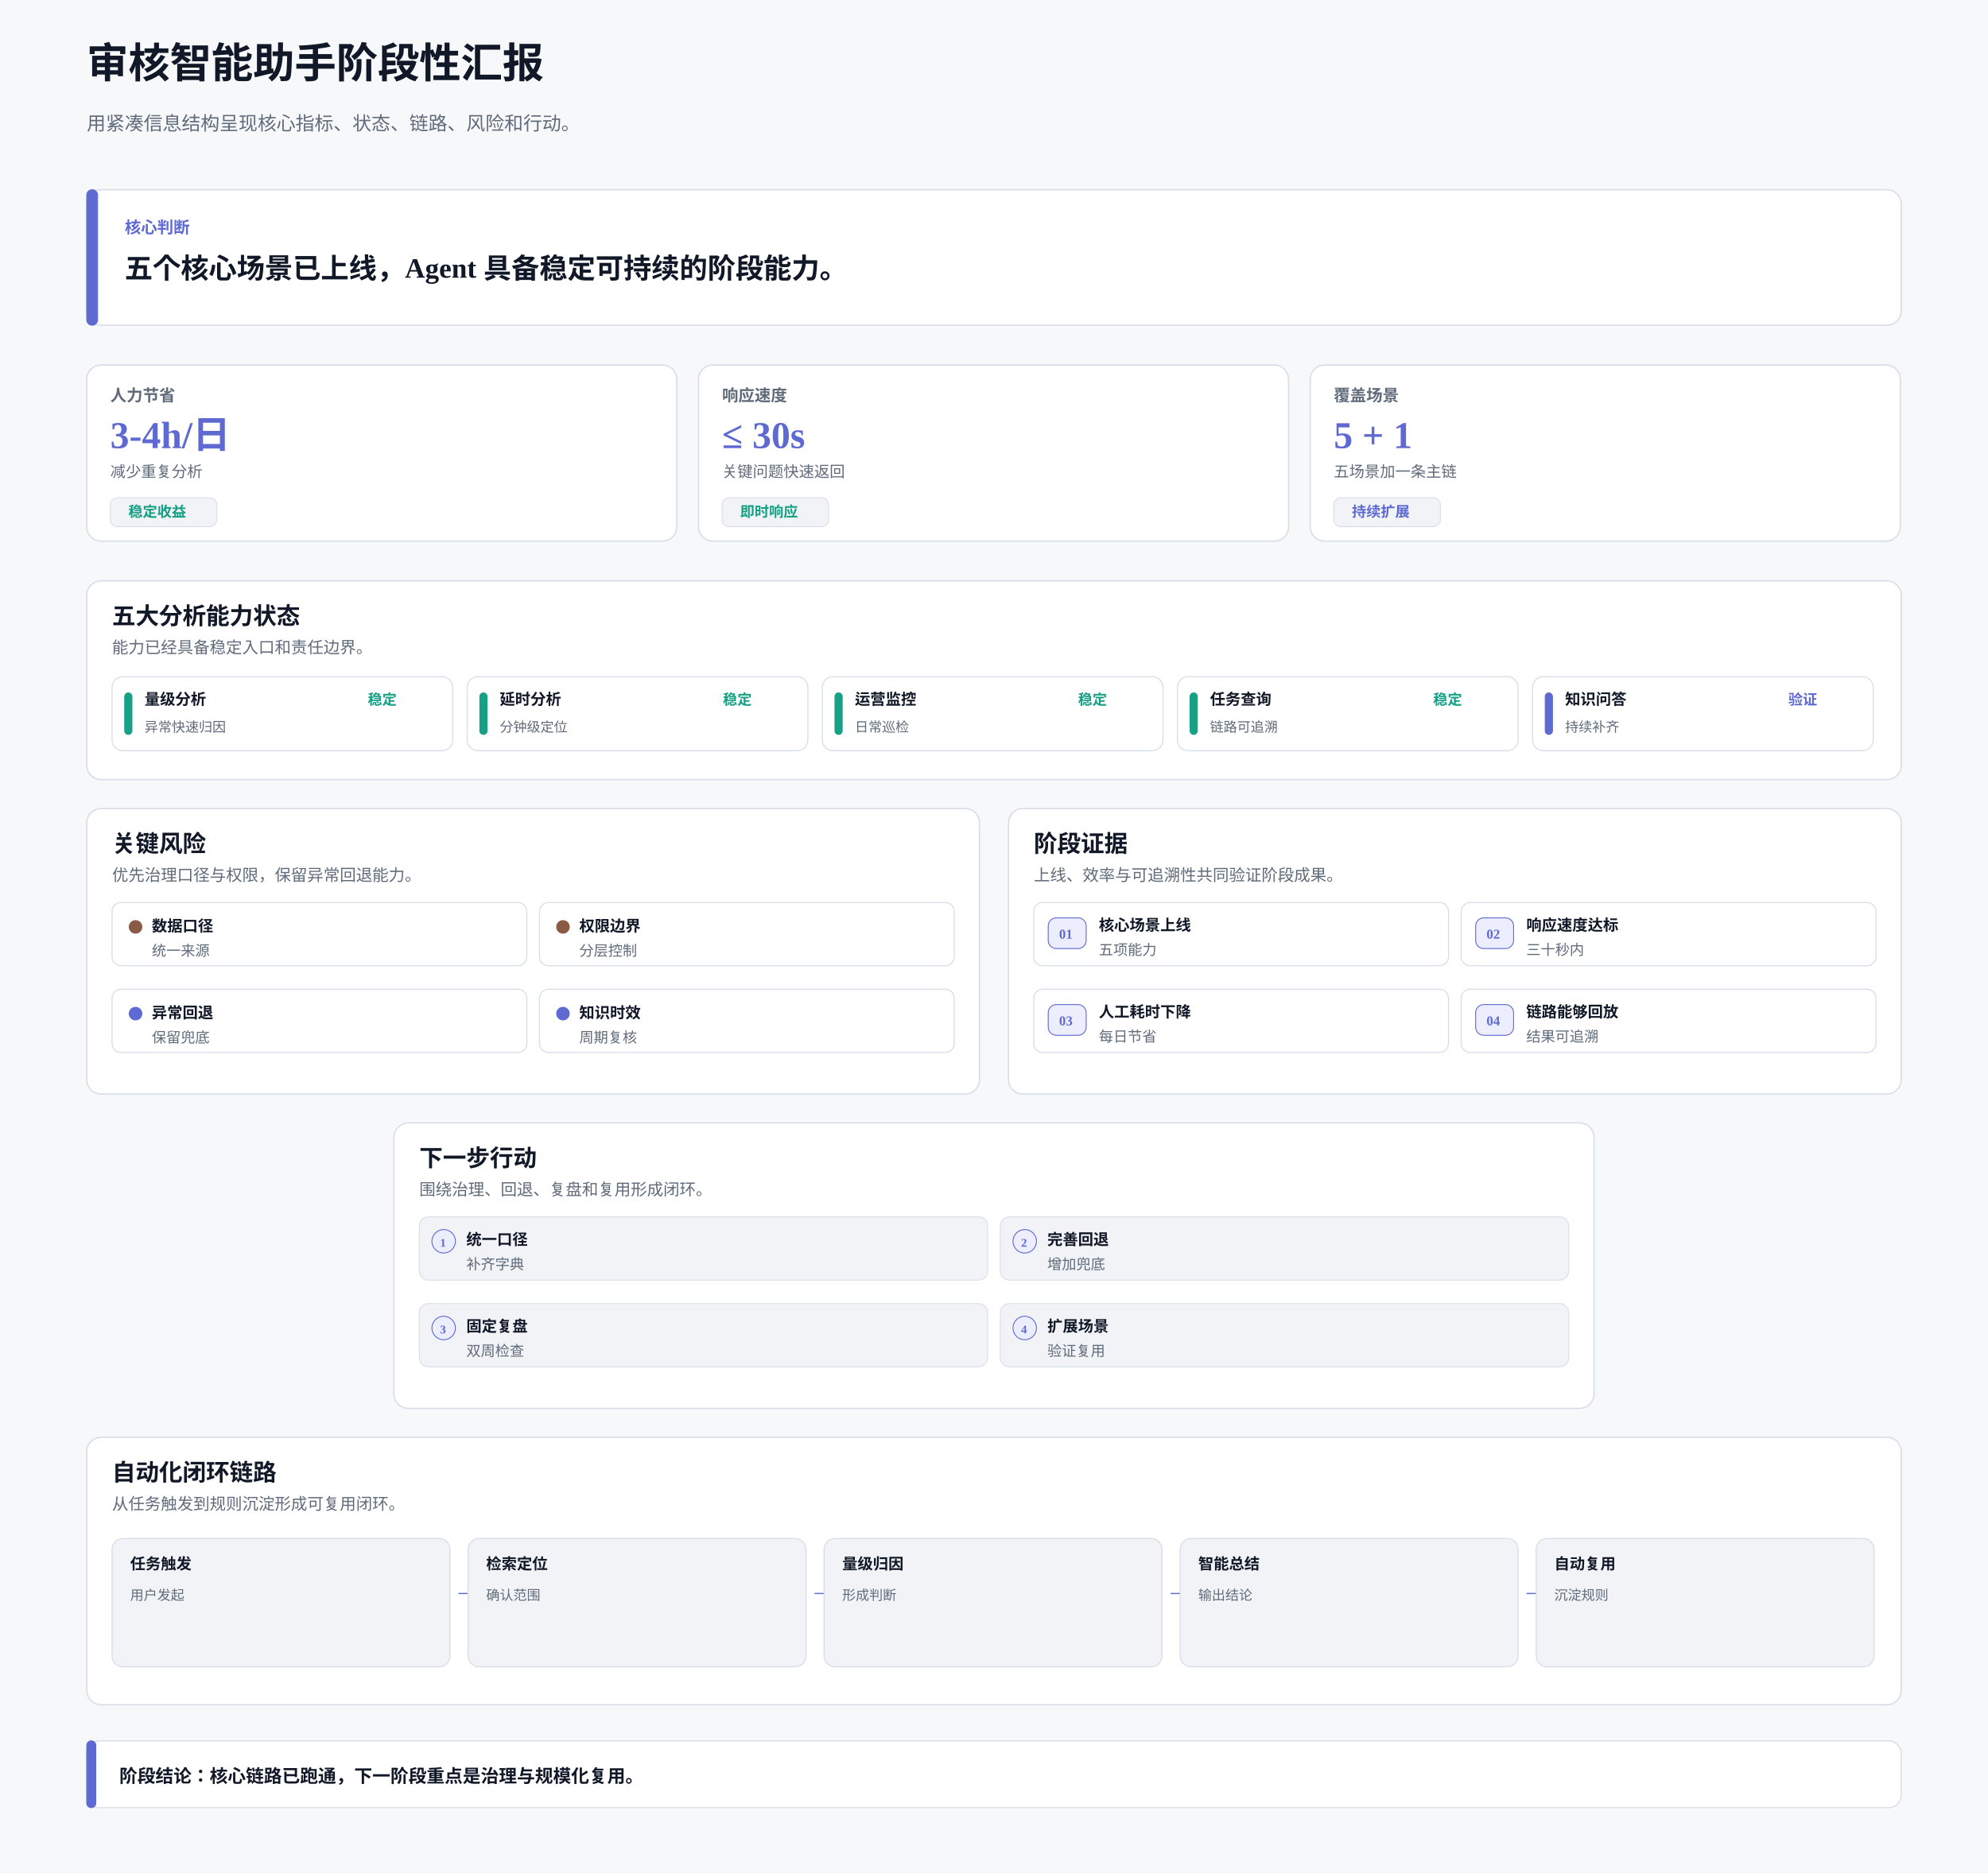
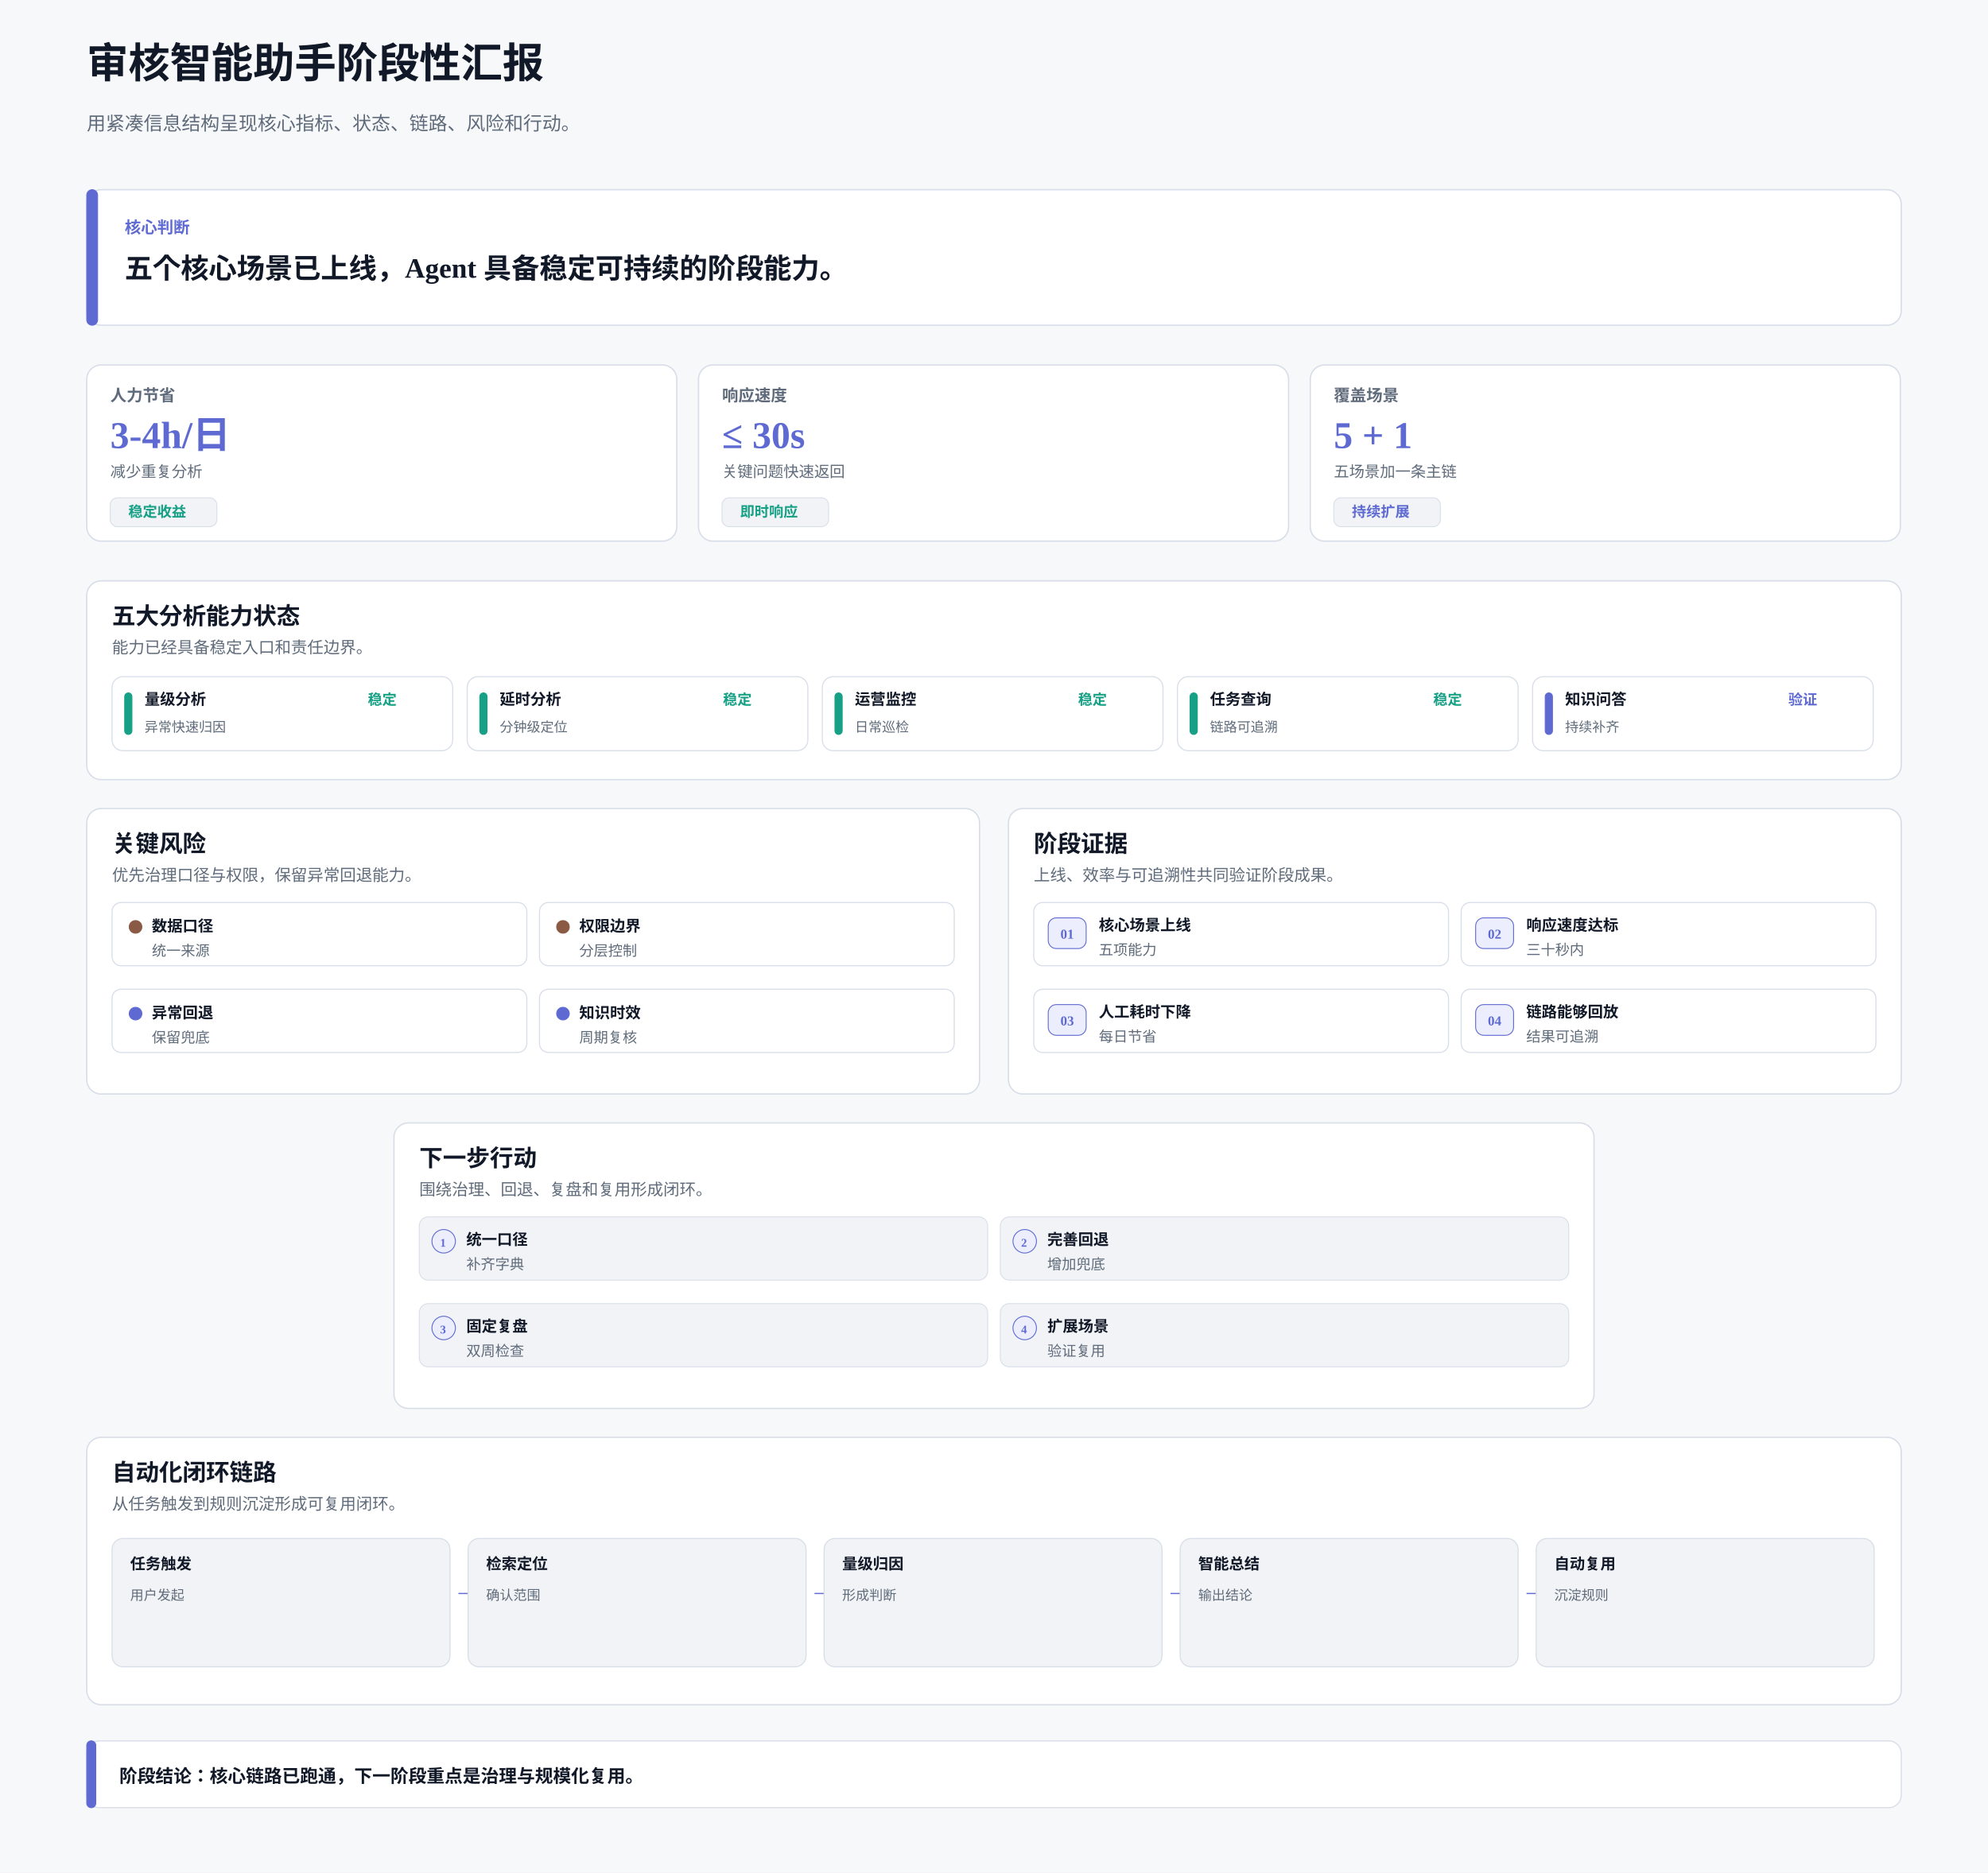
- <svg xmlns="http://www.w3.org/2000/svg" width="2200" height="2073" viewBox="0 0 2200 2073" data-layout-engine="v4" data-layout="expression-canvas" data-pipeline-version="4.3" data-expression-mode="modular-canvas" data-page-skeleton="overview-detail">
+ <svg xmlns="http://www.w3.org/2000/svg" width="2200" height="2073" viewBox="0 0 2200 2073" data-layout-engine="v4" data-layout="expression-canvas" data-pipeline-version="4.4" data-expression-mode="modular-canvas" data-page-skeleton="overview-detail">
  <rect x="0" y="0" width="2200" height="2073" rx="0" fill="#F7F8FA" stroke="#F7F8FA" stroke-width="0" />
  <g>
    <g data-v43-block="title" data-block-type="title" data-x="96" data-y="40" data-width="2008" data-height="170" data-column="full">
      <text x="96" y="86" font-size="46" fill="#111827" font-weight="700">
        <tspan x="96" dy="0">审核智能助手阶段性汇报</tspan>
      </text>
      <text x="96" y="144" font-size="21" fill="#5F6B7A" font-weight="500">
        <tspan x="96" dy="0">用紧凑信息结构呈现核心指标、状态、链路、风险和行动。</tspan>
      </text>
    </g>
    <g data-v43-block="statement" data-block-type="statement" data-x="96" data-y="210" data-width="2008" data-height="150" data-column="full">
      <rect x="96" y="210" width="2008" height="150" rx="16" fill="#FFFFFF" stroke="#D8DEE8" stroke-width="1.5" />
      <rect x="96" y="210" width="12" height="150" rx="6" fill="#5E6AD2" stroke="#5E6AD2" stroke-width="1" />
      <text x="138" y="258" font-size="18" fill="#5E6AD2" font-weight="700">
        <tspan x="138" dy="0">核心判断</tspan>
      </text>
      <text x="138" y="308" font-size="31" fill="#111827" font-weight="700">
        <tspan x="138" dy="0">五个核心场景已上线，Agent 具备稳定可持续的阶段能力。</tspan>
      </text>
    </g>
    <g data-v43-block="metrics" data-block-type="metric-group" data-x="96" data-y="404" data-width="2008" data-height="195" data-column="full">
      <rect x="96" y="404" width="653" height="195" rx="16" fill="#FFFFFF" stroke="#D8DEE8" stroke-width="1.5" data-tone-group="parallel-metrics" data-metric-card="true" data-metric-row="0" />
      <text x="122" y="444" font-size="18" fill="#5F6B7A" font-weight="700">
        <tspan x="122" dy="0">人力节省</tspan>
      </text>
      <text x="122" y="496" font-size="42" fill="#5E6AD2" font-weight="700">
        <tspan x="122" dy="0">3-4h/日</tspan>
      </text>
      <text x="122" y="528" font-size="17" fill="#5F6B7A" font-weight="500">
        <tspan x="122" dy="0">减少重复分析</tspan>
      </text>
      <rect x="122" y="551" width="118" height="32" rx="8" fill="#F1F3F6" stroke="#D8DEE8" stroke-width="1" />
      <text x="142" y="572" font-size="16" fill="#16A085" font-weight="700">
        <tspan x="142" dy="0">稳定收益</tspan>
      </text>
      <rect x="773" y="404" width="653" height="195" rx="16" fill="#FFFFFF" stroke="#D8DEE8" stroke-width="1.5" data-tone-group="parallel-metrics" data-metric-card="true" data-metric-row="0" />
      <text x="799" y="444" font-size="18" fill="#5F6B7A" font-weight="700">
        <tspan x="799" dy="0">响应速度</tspan>
      </text>
      <text x="799" y="496" font-size="42" fill="#5E6AD2" font-weight="700">
        <tspan x="799" dy="0">≤ 30s</tspan>
      </text>
      <text x="799" y="528" font-size="17" fill="#5F6B7A" font-weight="500">
        <tspan x="799" dy="0">关键问题快速返回</tspan>
      </text>
      <rect x="799" y="551" width="118" height="32" rx="8" fill="#F1F3F6" stroke="#D8DEE8" stroke-width="1" />
      <text x="819" y="572" font-size="16" fill="#16A085" font-weight="700">
        <tspan x="819" dy="0">即时响应</tspan>
      </text>
      <rect x="1450" y="404" width="653" height="195" rx="16" fill="#FFFFFF" stroke="#D8DEE8" stroke-width="1.5" data-tone-group="parallel-metrics" data-metric-card="true" data-metric-row="0" />
      <text x="1476" y="444" font-size="18" fill="#5F6B7A" font-weight="700">
        <tspan x="1476" dy="0">覆盖场景</tspan>
      </text>
      <text x="1476" y="496" font-size="42" fill="#5E6AD2" font-weight="700">
        <tspan x="1476" dy="0">5 + 1</tspan>
      </text>
      <text x="1476" y="528" font-size="17" fill="#5F6B7A" font-weight="500">
        <tspan x="1476" dy="0">五场景加一条主链</tspan>
      </text>
      <rect x="1476" y="551" width="118" height="32" rx="8" fill="#F1F3F6" stroke="#D8DEE8" stroke-width="1" />
      <text x="1496" y="572" font-size="16" fill="#5E6AD2" font-weight="700">
        <tspan x="1496" dy="0">持续扩展</tspan>
      </text>
    </g>
    <g data-v43-block="status-board-1" data-block-type="status-board" data-x="96" data-y="643" data-width="2008" data-height="220" data-column="full" data-component-variant="status-grid" data-row="0" data-span="12" data-row-alignment="filled" data-offset-span="0" data-density="sparse" data-preferred-width="2008" data-text-units="78" data-item-count="5" data-item-layout="grid-5" data-layout-reason="balanced-five-status-items">
      <rect x="96" y="643" width="2008" height="220" rx="16" fill="#FFFFFF" stroke="#D8DEE8" stroke-width="1.5" data-v4-block-card="true" />
      <text x="124" y="691" font-size="26" fill="#111827" font-weight="700">
        <tspan x="124" dy="0">五大分析能力状态</tspan>
      </text>
      <text x="124" y="723" font-size="18" fill="#5F6B7A" font-weight="500">
        <tspan x="124" dy="0">能力已经具备稳定入口和责任边界。</tspan>
      </text>
      <rect x="124" y="749" width="377" height="82" rx="12" fill="#FFFFFF" stroke="#D8DEE8" stroke-width="1.2" />
      <rect x="138" y="767" width="8" height="46" rx="4" fill="#16A085" stroke="#16A085" stroke-width="1" />
      <text x="160" y="780" font-size="17" fill="#111827" font-weight="700">
        <tspan x="160" dy="0">量级分析</tspan>
      </text>
      <text x="407" y="780" font-size="16" fill="#16A085" font-weight="700">
        <tspan x="407" dy="0">稳定</tspan>
      </text>
      <text x="160" y="810" font-size="15" fill="#5F6B7A" font-weight="500">
        <tspan x="160" dy="0">异常快速归因</tspan>
      </text>
      <rect x="517" y="749" width="377" height="82" rx="12" fill="#FFFFFF" stroke="#D8DEE8" stroke-width="1.2" />
      <rect x="531" y="767" width="8" height="46" rx="4" fill="#16A085" stroke="#16A085" stroke-width="1" />
      <text x="553" y="780" font-size="17" fill="#111827" font-weight="700">
        <tspan x="553" dy="0">延时分析</tspan>
      </text>
      <text x="800" y="780" font-size="16" fill="#16A085" font-weight="700">
        <tspan x="800" dy="0">稳定</tspan>
      </text>
      <text x="553" y="810" font-size="15" fill="#5F6B7A" font-weight="500">
        <tspan x="553" dy="0">分钟级定位</tspan>
      </text>
      <rect x="910" y="749" width="377" height="82" rx="12" fill="#FFFFFF" stroke="#D8DEE8" stroke-width="1.2" />
      <rect x="924" y="767" width="8" height="46" rx="4" fill="#16A085" stroke="#16A085" stroke-width="1" />
      <text x="946" y="780" font-size="17" fill="#111827" font-weight="700">
        <tspan x="946" dy="0">运营监控</tspan>
      </text>
      <text x="1193" y="780" font-size="16" fill="#16A085" font-weight="700">
        <tspan x="1193" dy="0">稳定</tspan>
      </text>
      <text x="946" y="810" font-size="15" fill="#5F6B7A" font-weight="500">
        <tspan x="946" dy="0">日常巡检</tspan>
      </text>
      <rect x="1303" y="749" width="377" height="82" rx="12" fill="#FFFFFF" stroke="#D8DEE8" stroke-width="1.2" />
      <rect x="1317" y="767" width="8" height="46" rx="4" fill="#16A085" stroke="#16A085" stroke-width="1" />
      <text x="1339" y="780" font-size="17" fill="#111827" font-weight="700">
        <tspan x="1339" dy="0">任务查询</tspan>
      </text>
      <text x="1586" y="780" font-size="16" fill="#16A085" font-weight="700">
        <tspan x="1586" dy="0">稳定</tspan>
      </text>
      <text x="1339" y="810" font-size="15" fill="#5F6B7A" font-weight="500">
        <tspan x="1339" dy="0">链路可追溯</tspan>
      </text>
      <rect x="1696" y="749" width="377" height="82" rx="12" fill="#FFFFFF" stroke="#D8DEE8" stroke-width="1.2" />
      <rect x="1710" y="767" width="8" height="46" rx="4" fill="#5E6AD2" stroke="#5E6AD2" stroke-width="1" />
      <text x="1732" y="780" font-size="17" fill="#111827" font-weight="700">
        <tspan x="1732" dy="0">知识问答</tspan>
      </text>
      <text x="1979" y="780" font-size="16" fill="#5E6AD2" font-weight="700">
        <tspan x="1979" dy="0">验证</tspan>
      </text>
      <text x="1732" y="810" font-size="15" fill="#5F6B7A" font-weight="500">
        <tspan x="1732" dy="0">持续补齐</tspan>
      </text>
    </g>
    <g data-v43-block="risk-list-2" data-block-type="risk-list" data-x="96" data-y="895" data-width="988" data-height="316" data-column="left" data-component-variant="risk-cluster" data-row="1" data-span="6" data-row-alignment="filled" data-offset-span="0" data-density="sparse" data-preferred-width="988" data-text-units="55" data-item-count="4" data-item-layout="grid-2" data-layout-reason="short-parallel-items">
      <rect x="96" y="895" width="988" height="316" rx="16" fill="#FFFFFF" stroke="#D8DEE8" stroke-width="1.5" data-v4-block-card="true" />
      <text x="124" y="943" font-size="26" fill="#111827" font-weight="700">
        <tspan x="124" dy="0">关键风险</tspan>
      </text>
      <text x="124" y="975" font-size="18" fill="#5F6B7A" font-weight="500">
        <tspan x="124" dy="0">优先治理口径与权限，保留异常回退能力。</tspan>
      </text>
      <rect x="124" y="999" width="459" height="70" rx="10" fill="#FFFFFF" stroke="#D8DEE8" stroke-width="1.2" data-v4-risk-item="0" />
      <circle cx="150" cy="1026" r="7" fill="#8A5A44" stroke="#8A5A44" stroke-width="1" />
      <text x="168" y="1031" font-size="17" fill="#111827" font-weight="700">
        <tspan x="168" dy="0">数据口径</tspan>
      </text>
      <text x="168" y="1058" font-size="16" fill="#5F6B7A" font-weight="500">
        <tspan x="168" dy="0">统一来源</tspan>
      </text>
      <rect x="597" y="999" width="459" height="70" rx="10" fill="#FFFFFF" stroke="#D8DEE8" stroke-width="1.2" data-v4-risk-item="1" />
      <circle cx="623" cy="1026" r="7" fill="#8A5A44" stroke="#8A5A44" stroke-width="1" />
      <text x="641" y="1031" font-size="17" fill="#111827" font-weight="700">
        <tspan x="641" dy="0">权限边界</tspan>
      </text>
      <text x="641" y="1058" font-size="16" fill="#5F6B7A" font-weight="500">
        <tspan x="641" dy="0">分层控制</tspan>
      </text>
      <rect x="124" y="1095" width="459" height="70" rx="10" fill="#FFFFFF" stroke="#D8DEE8" stroke-width="1.2" data-v4-risk-item="2" />
      <circle cx="150" cy="1122" r="7" fill="#5E6AD2" stroke="#5E6AD2" stroke-width="1" />
      <text x="168" y="1127" font-size="17" fill="#111827" font-weight="700">
        <tspan x="168" dy="0">异常回退</tspan>
      </text>
      <text x="168" y="1154" font-size="16" fill="#5F6B7A" font-weight="500">
        <tspan x="168" dy="0">保留兜底</tspan>
      </text>
      <rect x="597" y="1095" width="459" height="70" rx="10" fill="#FFFFFF" stroke="#D8DEE8" stroke-width="1.2" data-v4-risk-item="3" />
      <circle cx="623" cy="1122" r="7" fill="#5E6AD2" stroke="#5E6AD2" stroke-width="1" />
      <text x="641" y="1127" font-size="17" fill="#111827" font-weight="700">
        <tspan x="641" dy="0">知识时效</tspan>
      </text>
      <text x="641" y="1154" font-size="16" fill="#5F6B7A" font-weight="500">
        <tspan x="641" dy="0">周期复核</tspan>
      </text>
    </g>
    <g data-v43-block="evidence-list-3" data-block-type="evidence-list" data-x="1116" data-y="895" data-width="988" data-height="316" data-column="right" data-component-variant="evidence-tiles" data-row="1" data-span="6" data-row-alignment="filled" data-offset-span="0" data-density="sparse" data-preferred-width="988" data-text-units="64" data-item-count="4" data-item-layout="grid-2" data-layout-reason="short-parallel-items">
      <rect x="1116" y="895" width="988" height="316" rx="16" fill="#FFFFFF" stroke="#D8DEE8" stroke-width="1.5" data-v4-block-card="true" />
      <text x="1144" y="943" font-size="26" fill="#111827" font-weight="700">
        <tspan x="1144" dy="0">阶段证据</tspan>
      </text>
      <text x="1144" y="975" font-size="18" fill="#5F6B7A" font-weight="500">
        <tspan x="1144" dy="0">上线、效率与可追溯性共同验证阶段成果。</tspan>
      </text>
      <rect x="1144" y="999" width="459" height="70" rx="10" fill="#FFFFFF" stroke="#D8DEE8" stroke-width="1.2" data-v4-evidence-item="0" />
      <rect x="1160" y="1016" width="42" height="34" rx="9" fill="#ECEEFE" stroke="#5E6AD2" stroke-width="1" />
-       <text x="1172" y="1039" font-size="15" fill="#5E6AD2" font-weight="700">
-         <tspan x="1172" dy="0">01</tspan>
+       <text x="1181" y="1039" font-size="15" fill="#5E6AD2" font-weight="700" text-anchor="middle">
+         <tspan x="1181" dy="0">01</tspan>
      </text>
      <text x="1216" y="1030" font-size="17" fill="#111827" font-weight="700">
        <tspan x="1216" dy="0">核心场景上线</tspan>
      </text>
      <text x="1216" y="1057" font-size="16" fill="#5F6B7A" font-weight="500">
        <tspan x="1216" dy="0">五项能力</tspan>
      </text>
      <rect x="1617" y="999" width="459" height="70" rx="10" fill="#FFFFFF" stroke="#D8DEE8" stroke-width="1.2" data-v4-evidence-item="1" />
      <rect x="1633" y="1016" width="42" height="34" rx="9" fill="#ECEEFE" stroke="#5E6AD2" stroke-width="1" />
-       <text x="1645" y="1039" font-size="15" fill="#5E6AD2" font-weight="700">
-         <tspan x="1645" dy="0">02</tspan>
+       <text x="1654" y="1039" font-size="15" fill="#5E6AD2" font-weight="700" text-anchor="middle">
+         <tspan x="1654" dy="0">02</tspan>
      </text>
      <text x="1689" y="1030" font-size="17" fill="#111827" font-weight="700">
        <tspan x="1689" dy="0">响应速度达标</tspan>
      </text>
      <text x="1689" y="1057" font-size="16" fill="#5F6B7A" font-weight="500">
        <tspan x="1689" dy="0">三十秒内</tspan>
      </text>
      <rect x="1144" y="1095" width="459" height="70" rx="10" fill="#FFFFFF" stroke="#D8DEE8" stroke-width="1.2" data-v4-evidence-item="2" />
      <rect x="1160" y="1112" width="42" height="34" rx="9" fill="#ECEEFE" stroke="#5E6AD2" stroke-width="1" />
-       <text x="1172" y="1135" font-size="15" fill="#5E6AD2" font-weight="700">
-         <tspan x="1172" dy="0">03</tspan>
+       <text x="1181" y="1135" font-size="15" fill="#5E6AD2" font-weight="700" text-anchor="middle">
+         <tspan x="1181" dy="0">03</tspan>
      </text>
      <text x="1216" y="1126" font-size="17" fill="#111827" font-weight="700">
        <tspan x="1216" dy="0">人工耗时下降</tspan>
      </text>
      <text x="1216" y="1153" font-size="16" fill="#5F6B7A" font-weight="500">
        <tspan x="1216" dy="0">每日节省</tspan>
      </text>
      <rect x="1617" y="1095" width="459" height="70" rx="10" fill="#FFFFFF" stroke="#D8DEE8" stroke-width="1.2" data-v4-evidence-item="3" />
      <rect x="1633" y="1112" width="42" height="34" rx="9" fill="#ECEEFE" stroke="#5E6AD2" stroke-width="1" />
-       <text x="1645" y="1135" font-size="15" fill="#5E6AD2" font-weight="700">
-         <tspan x="1645" dy="0">04</tspan>
+       <text x="1654" y="1135" font-size="15" fill="#5E6AD2" font-weight="700" text-anchor="middle">
+         <tspan x="1654" dy="0">04</tspan>
      </text>
      <text x="1689" y="1126" font-size="17" fill="#111827" font-weight="700">
        <tspan x="1689" dy="0">链路能够回放</tspan>
      </text>
      <text x="1689" y="1153" font-size="16" fill="#5F6B7A" font-weight="500">
        <tspan x="1689" dy="0">结果可追溯</tspan>
      </text>
    </g>
    <g data-v43-block="action-list-4" data-block-type="action-list" data-x="436" data-y="1243" data-width="1328" data-height="316" data-column="center" data-component-variant="action-checklist" data-row="2" data-span="8" data-row-alignment="centered" data-offset-span="2" data-density="sparse" data-preferred-width="988" data-text-units="55" data-item-count="4" data-item-layout="grid-2" data-layout-reason="short-parallel-items">
      <rect x="436" y="1243" width="1328" height="316" rx="16" fill="#FFFFFF" stroke="#D8DEE8" stroke-width="1.5" data-v4-block-card="true" />
      <text x="464" y="1291" font-size="26" fill="#111827" font-weight="700">
        <tspan x="464" dy="0">下一步行动</tspan>
      </text>
      <text x="464" y="1323" font-size="18" fill="#5F6B7A" font-weight="500">
        <tspan x="464" dy="0">围绕治理、回退、复盘和复用形成闭环。</tspan>
      </text>
      <rect x="464" y="1347" width="629" height="70" rx="10" fill="#F1F3F6" stroke="#D8DEE8" stroke-width="1" data-v4-action-item="0" />
      <circle cx="491" cy="1374" r="13" fill="#ECEEFE" stroke="#5E6AD2" stroke-width="1" />
      <text x="487" y="1380" font-size="13" fill="#5E6AD2" font-weight="700">
        <tspan x="487" dy="0">1</tspan>
      </text>
      <text x="516" y="1378" font-size="17" fill="#111827" font-weight="700">
        <tspan x="516" dy="0">统一口径</tspan>
      </text>
      <text x="516" y="1405" font-size="16" fill="#5F6B7A" font-weight="500">
        <tspan x="516" dy="0">补齐字典</tspan>
      </text>
      <rect x="1107" y="1347" width="629" height="70" rx="10" fill="#F1F3F6" stroke="#D8DEE8" stroke-width="1" data-v4-action-item="1" />
      <circle cx="1134" cy="1374" r="13" fill="#ECEEFE" stroke="#5E6AD2" stroke-width="1" />
      <text x="1130" y="1380" font-size="13" fill="#5E6AD2" font-weight="700">
        <tspan x="1130" dy="0">2</tspan>
      </text>
      <text x="1159" y="1378" font-size="17" fill="#111827" font-weight="700">
        <tspan x="1159" dy="0">完善回退</tspan>
      </text>
      <text x="1159" y="1405" font-size="16" fill="#5F6B7A" font-weight="500">
        <tspan x="1159" dy="0">增加兜底</tspan>
      </text>
      <rect x="464" y="1443" width="629" height="70" rx="10" fill="#F1F3F6" stroke="#D8DEE8" stroke-width="1" data-v4-action-item="2" />
      <circle cx="491" cy="1470" r="13" fill="#ECEEFE" stroke="#5E6AD2" stroke-width="1" />
      <text x="487" y="1476" font-size="13" fill="#5E6AD2" font-weight="700">
        <tspan x="487" dy="0">3</tspan>
      </text>
      <text x="516" y="1474" font-size="17" fill="#111827" font-weight="700">
        <tspan x="516" dy="0">固定复盘</tspan>
      </text>
      <text x="516" y="1501" font-size="16" fill="#5F6B7A" font-weight="500">
        <tspan x="516" dy="0">双周检查</tspan>
      </text>
      <rect x="1107" y="1443" width="629" height="70" rx="10" fill="#F1F3F6" stroke="#D8DEE8" stroke-width="1" data-v4-action-item="3" />
      <circle cx="1134" cy="1470" r="13" fill="#ECEEFE" stroke="#5E6AD2" stroke-width="1" />
      <text x="1130" y="1476" font-size="13" fill="#5E6AD2" font-weight="700">
        <tspan x="1130" dy="0">4</tspan>
      </text>
      <text x="1159" y="1474" font-size="17" fill="#111827" font-weight="700">
        <tspan x="1159" dy="0">扩展场景</tspan>
      </text>
      <text x="1159" y="1501" font-size="16" fill="#5F6B7A" font-weight="500">
        <tspan x="1159" dy="0">验证复用</tspan>
      </text>
    </g>
    <g data-v43-block="mini-roadmap-5" data-block-type="mini-roadmap" data-x="96" data-y="1591" data-width="2008" data-height="296" data-column="full" data-row="3" data-span="12" data-row-alignment="filled" data-offset-span="0" data-density="medium" data-preferred-width="2008" data-text-units="65" data-item-count="5" data-item-layout="rows" data-layout-reason="directional-reading">
      <rect x="96" y="1591" width="2008" height="296" rx="16" fill="#FFFFFF" stroke="#D8DEE8" stroke-width="1.5" data-v4-block-card="true" />
      <text x="124" y="1639" font-size="26" fill="#111827" font-weight="700">
        <tspan x="124" dy="0">自动化闭环链路</tspan>
      </text>
      <text x="124" y="1671" font-size="18" fill="#5F6B7A" font-weight="500">
        <tspan x="124" dy="0">从任务触发到规则沉淀形成可复用闭环。</tspan>
      </text>
      <rect x="124" y="1703" width="374" height="142" rx="12" fill="#F1F3F6" stroke="#D8DEE8" stroke-width="1.2" />
      <text x="144" y="1737" font-size="17" fill="#111827" font-weight="700">
        <tspan x="144" dy="0">任务触发</tspan>
      </text>
      <text x="144" y="1771" font-size="15" fill="#5F6B7A" font-weight="500">
        <tspan x="144" dy="0">用户发起</tspan>
      </text>
      <text x="501" y="1769" font-size="31" fill="#5E6AD2" font-weight="700">
        <tspan x="501" dy="0">→</tspan>
      </text>
      <rect x="518" y="1703" width="374" height="142" rx="12" fill="#F1F3F6" stroke="#D8DEE8" stroke-width="1.2" />
      <text x="538" y="1737" font-size="17" fill="#111827" font-weight="700">
        <tspan x="538" dy="0">检索定位</tspan>
      </text>
      <text x="538" y="1771" font-size="15" fill="#5F6B7A" font-weight="500">
        <tspan x="538" dy="0">确认范围</tspan>
      </text>
      <text x="895" y="1769" font-size="31" fill="#5E6AD2" font-weight="700">
        <tspan x="895" dy="0">→</tspan>
      </text>
      <rect x="912" y="1703" width="374" height="142" rx="12" fill="#F1F3F6" stroke="#D8DEE8" stroke-width="1.2" />
      <text x="932" y="1737" font-size="17" fill="#111827" font-weight="700">
        <tspan x="932" dy="0">量级归因</tspan>
      </text>
      <text x="932" y="1771" font-size="15" fill="#5F6B7A" font-weight="500">
        <tspan x="932" dy="0">形成判断</tspan>
      </text>
      <text x="1289" y="1769" font-size="31" fill="#5E6AD2" font-weight="700">
        <tspan x="1289" dy="0">→</tspan>
      </text>
      <rect x="1306" y="1703" width="374" height="142" rx="12" fill="#F1F3F6" stroke="#D8DEE8" stroke-width="1.2" />
      <text x="1326" y="1737" font-size="17" fill="#111827" font-weight="700">
        <tspan x="1326" dy="0">智能总结</tspan>
      </text>
      <text x="1326" y="1771" font-size="15" fill="#5F6B7A" font-weight="500">
        <tspan x="1326" dy="0">输出结论</tspan>
      </text>
      <text x="1683" y="1769" font-size="31" fill="#5E6AD2" font-weight="700">
        <tspan x="1683" dy="0">→</tspan>
      </text>
      <rect x="1700" y="1703" width="374" height="142" rx="12" fill="#F1F3F6" stroke="#D8DEE8" stroke-width="1.2" />
      <text x="1720" y="1737" font-size="17" fill="#111827" font-weight="700">
        <tspan x="1720" dy="0">自动复用</tspan>
      </text>
      <text x="1720" y="1771" font-size="15" fill="#5F6B7A" font-weight="500">
        <tspan x="1720" dy="0">沉淀规则</tspan>
      </text>
    </g>
    <g data-v43-block="footer" data-block-type="footer" data-x="96" data-y="1927" data-width="2008" data-height="74" data-column="full">
      <rect x="96" y="1927" width="2008" height="74" rx="14" fill="#FFFFFF" stroke="#D8DEE8" stroke-width="1.3" />
      <rect x="96" y="1927" width="10" height="74" rx="5" fill="#5E6AD2" stroke="#5E6AD2" stroke-width="1" />
      <text x="132" y="1973" font-size="20" fill="#111827" font-weight="700">
        <tspan x="132" dy="0">阶段结论：核心链路已跑通，下一阶段重点是治理与规模化复用。</tspan>
      </text>
    </g>
  </g>
</svg>
